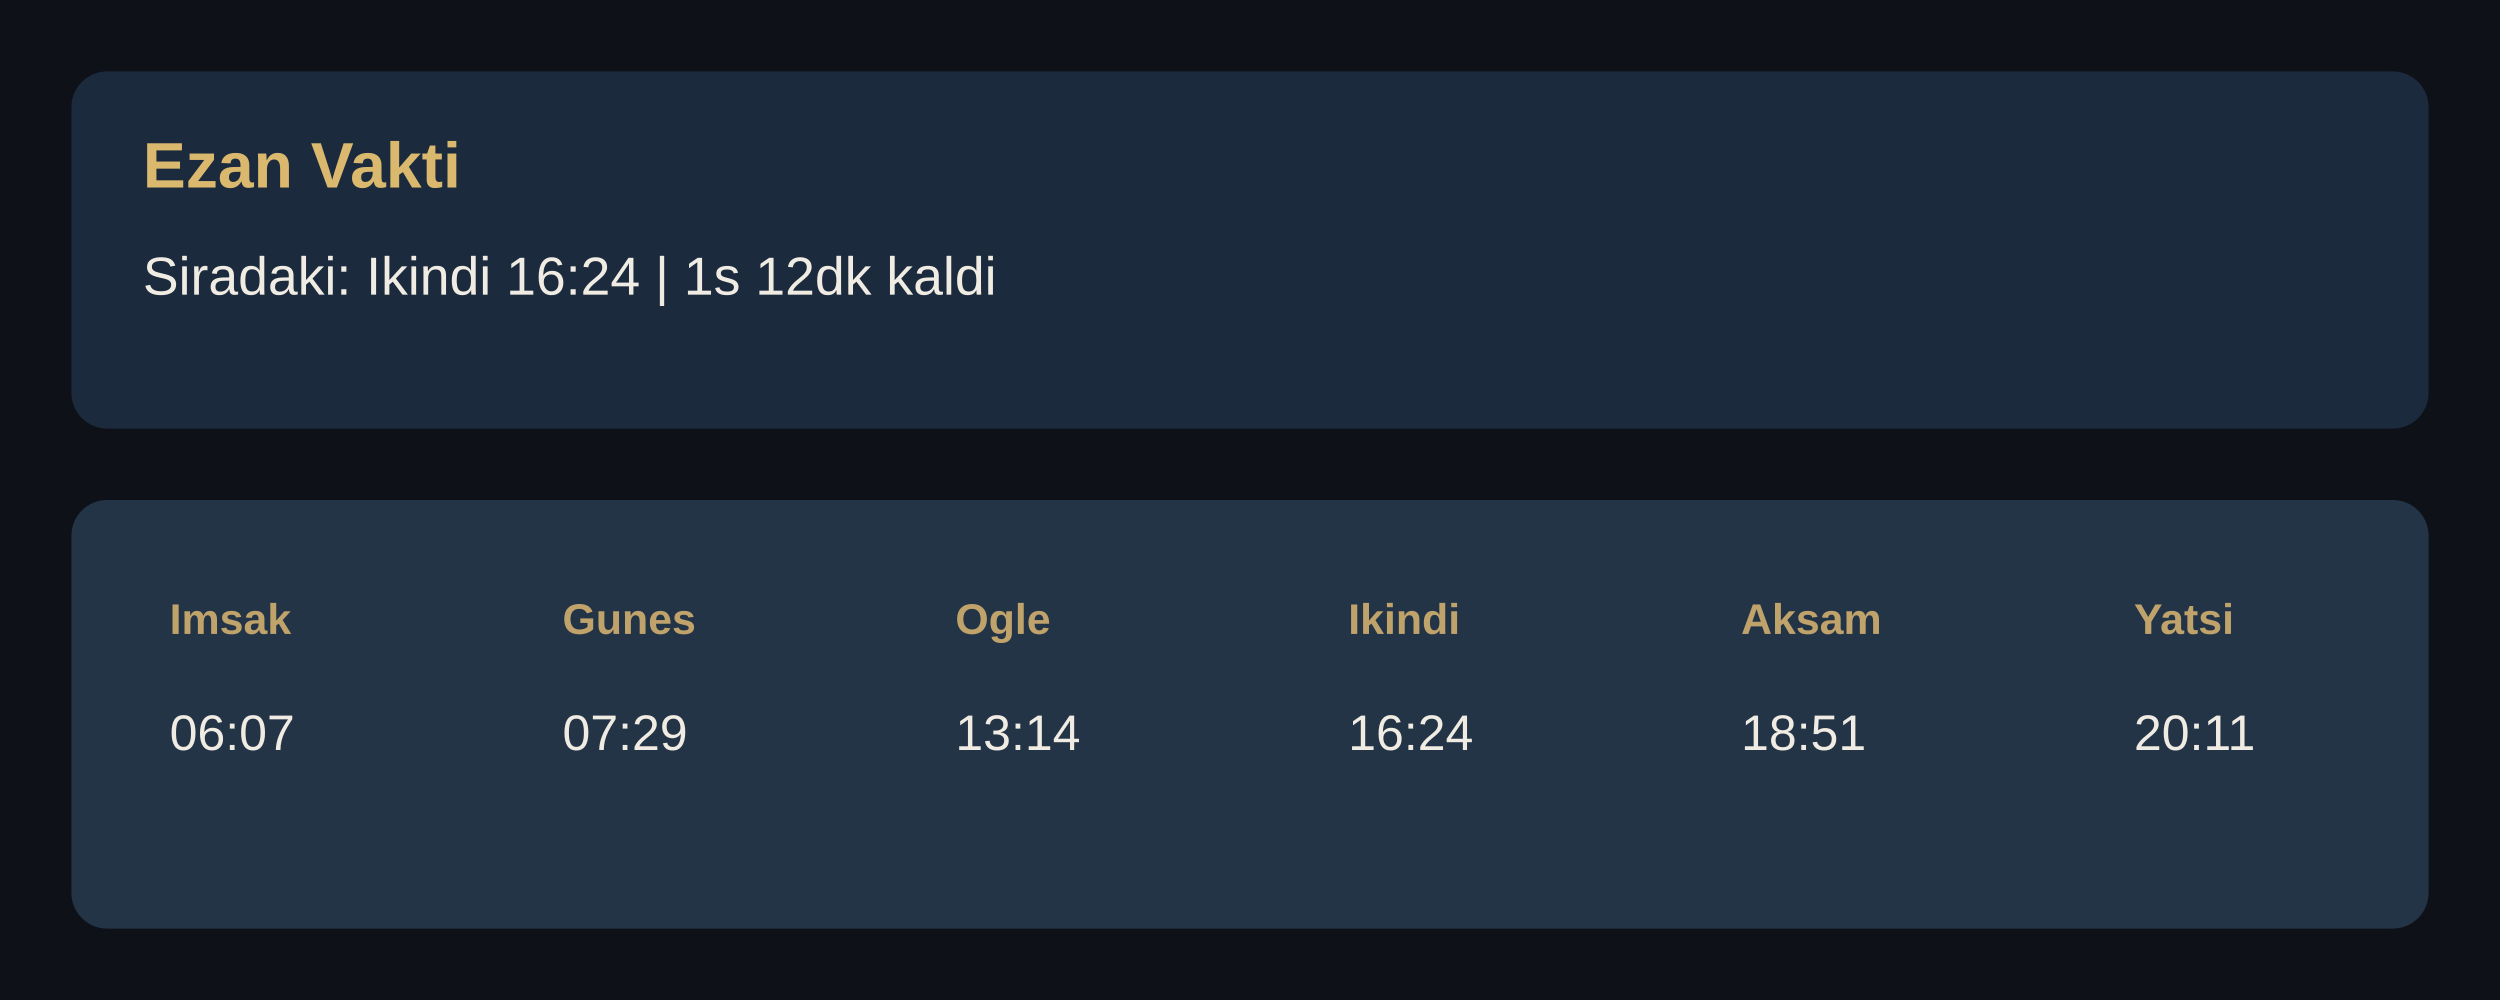
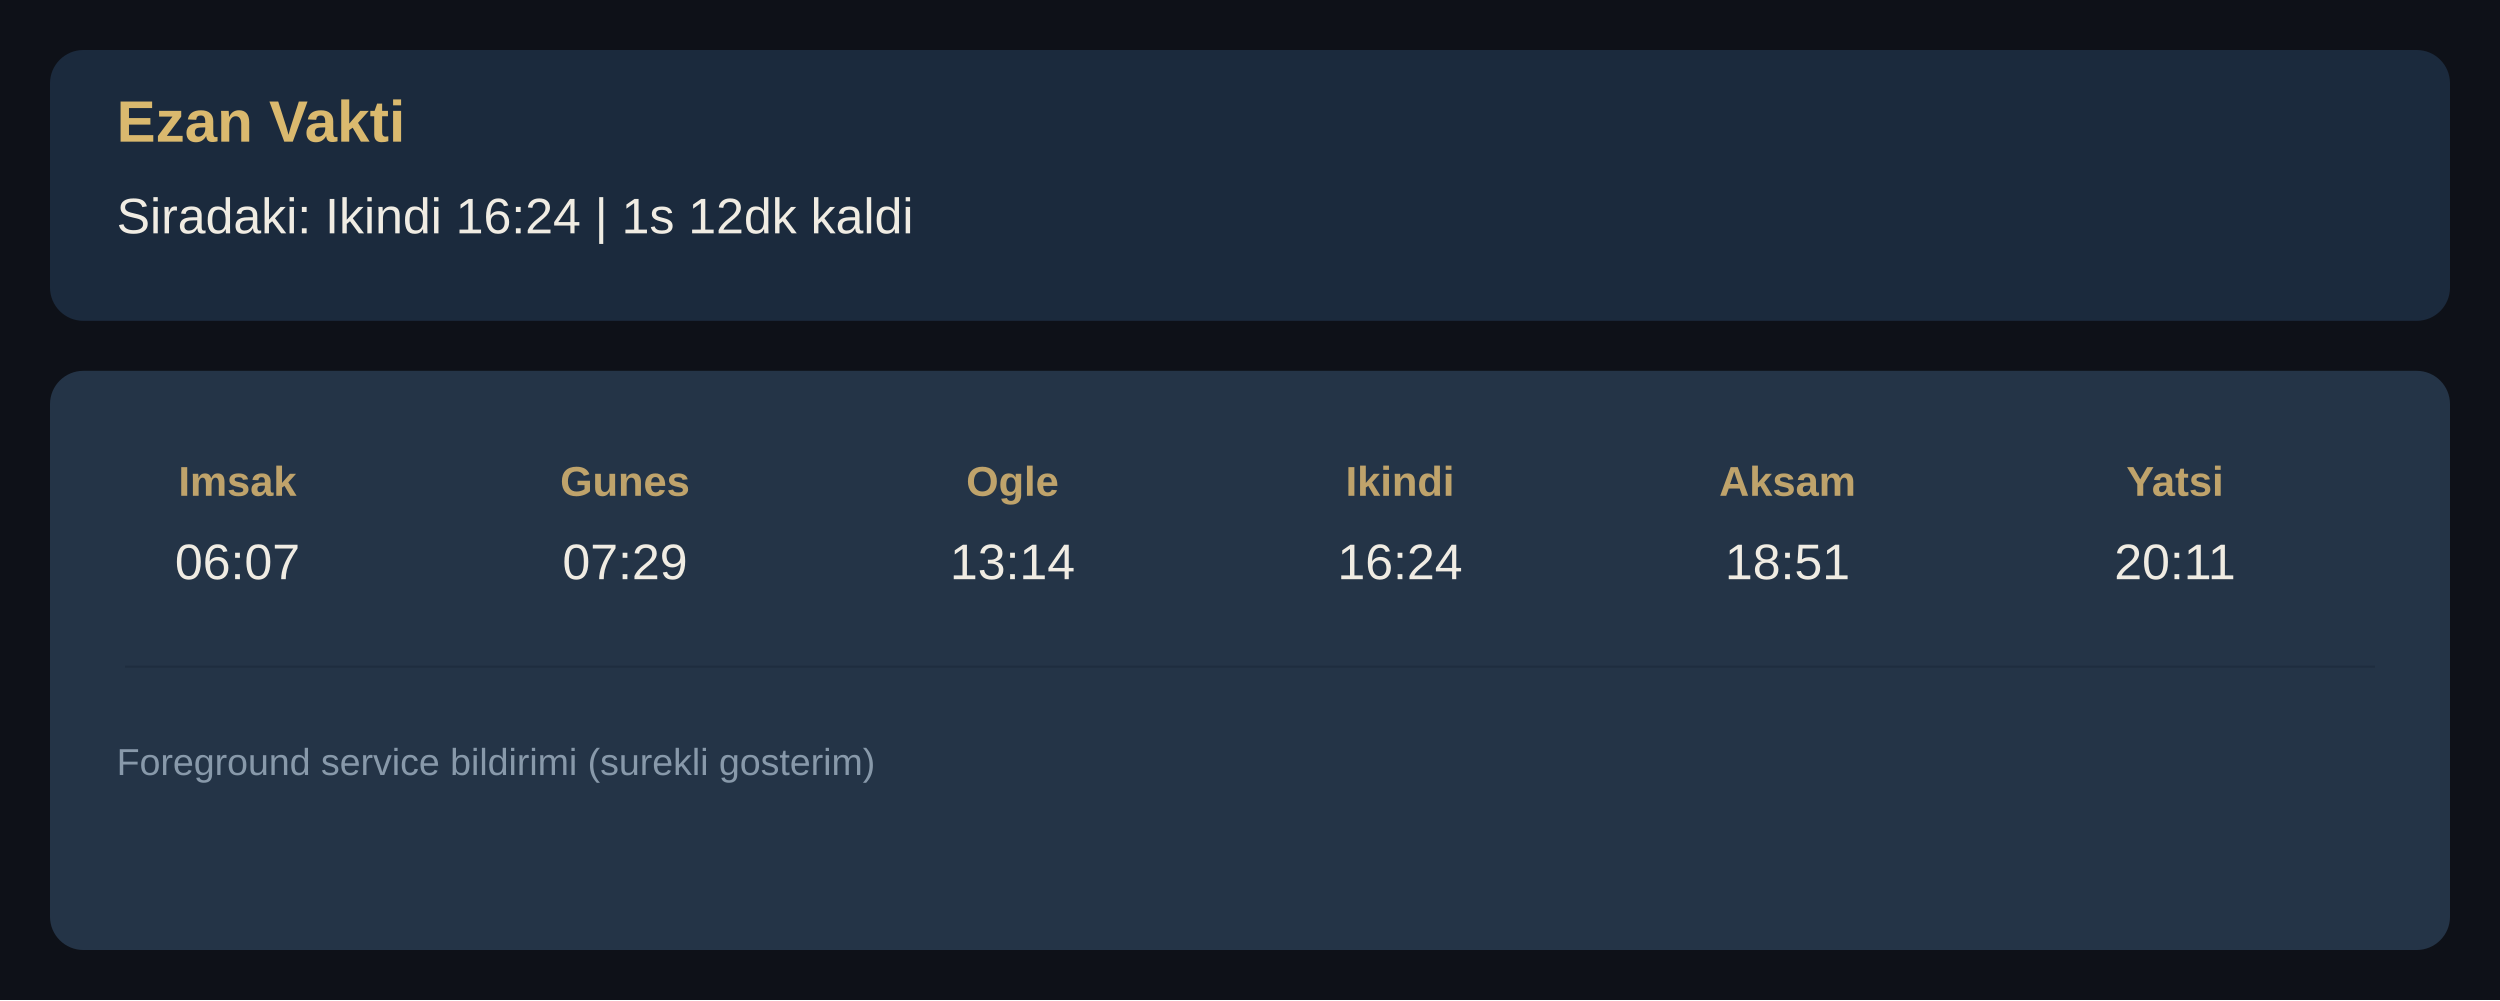
- <svg xmlns="http://www.w3.org/2000/svg" width="1400" height="560" viewBox="0 0 1400 560">
-   <rect width="1400" height="560" fill="#0e1118" />
-   <rect x="40" y="40" width="1320" height="200" rx="20" fill="#1b2a3d" />
-   <text x="80" y="105" fill="#dab96e" font-family="Arial, sans-serif" font-size="36" font-weight="700">Ezan Vakti</text>
-   <text x="80" y="165" fill="#f0ece3" font-family="Arial, sans-serif" font-size="30">Siradaki: Ikindi 16:24 | 1s 12dk kaldi</text>
-   <rect x="40" y="280" width="1320" height="240" rx="20" fill="#243447" />
-   <g fill="#bfa36b" font-family="Arial, sans-serif" font-size="24" font-weight="700">
-     <text x="95" y="355">Imsak</text>
-     <text x="315" y="355">Gunes</text>
-     <text x="535" y="355">Ogle</text>
-     <text x="755" y="355">Ikindi</text>
-     <text x="975" y="355">Aksam</text>
-     <text x="1195" y="355">Yatsi</text>
+ <svg xmlns="http://www.w3.org/2000/svg" width="1200" height="480" viewBox="0 0 1200 480">
+   <rect width="1200" height="480" fill="#0e1118" />
+   <rect x="24" y="24" width="1152" height="130" rx="16" fill="#1b2a3d" />
+   <text x="56" y="68" fill="#dab96e" font-family="Arial, sans-serif" font-size="28" font-weight="700">Ezan Vakti</text>
+   <text x="56" y="112" fill="#f0ece3" font-family="Arial, sans-serif" font-size="24">Siradaki: Ikindi 16:24 | 1s 12dk kaldi</text>
+   <rect x="24" y="178" width="1152" height="278" rx="16" fill="#243447" />
+   <g font-family="Arial, sans-serif" text-anchor="middle">
+     <text x="114" y="238" fill="#bfa36b" font-size="20" font-weight="700">Imsak</text>
+     <text x="114" y="278" fill="#f0ece3" font-size="24">06:07</text>
+     <text x="300" y="238" fill="#bfa36b" font-size="20" font-weight="700">Gunes</text>
+     <text x="300" y="278" fill="#f0ece3" font-size="24">07:29</text>
+     <text x="486" y="238" fill="#bfa36b" font-size="20" font-weight="700">Ogle</text>
+     <text x="486" y="278" fill="#f0ece3" font-size="24">13:14</text>
+     <text x="672" y="238" fill="#bfa36b" font-size="20" font-weight="700">Ikindi</text>
+     <text x="672" y="278" fill="#f0ece3" font-size="24">16:24</text>
+     <text x="858" y="238" fill="#bfa36b" font-size="20" font-weight="700">Aksam</text>
+     <text x="858" y="278" fill="#f0ece3" font-size="24">18:51</text>
+     <text x="1044" y="238" fill="#bfa36b" font-size="20" font-weight="700">Yatsi</text>
+     <text x="1044" y="278" fill="#f0ece3" font-size="24">20:11</text>
  </g>
-   <g fill="#f0ece3" font-family="Arial, sans-serif" font-size="28">
-     <text x="95" y="420">06:07</text>
-     <text x="315" y="420">07:29</text>
-     <text x="535" y="420">13:14</text>
-     <text x="755" y="420">16:24</text>
-     <text x="975" y="420">18:51</text>
-     <text x="1195" y="420">20:11</text>
-   </g>
+   <line x1="60" y1="320" x2="1140" y2="320" stroke="#0d1b2a" stroke-opacity="0.25" />
+   <text x="56" y="372" fill="#8899AA" font-family="Arial, sans-serif" font-size="18">Foreground service bildirimi (surekli gosterim)</text>
</svg>
